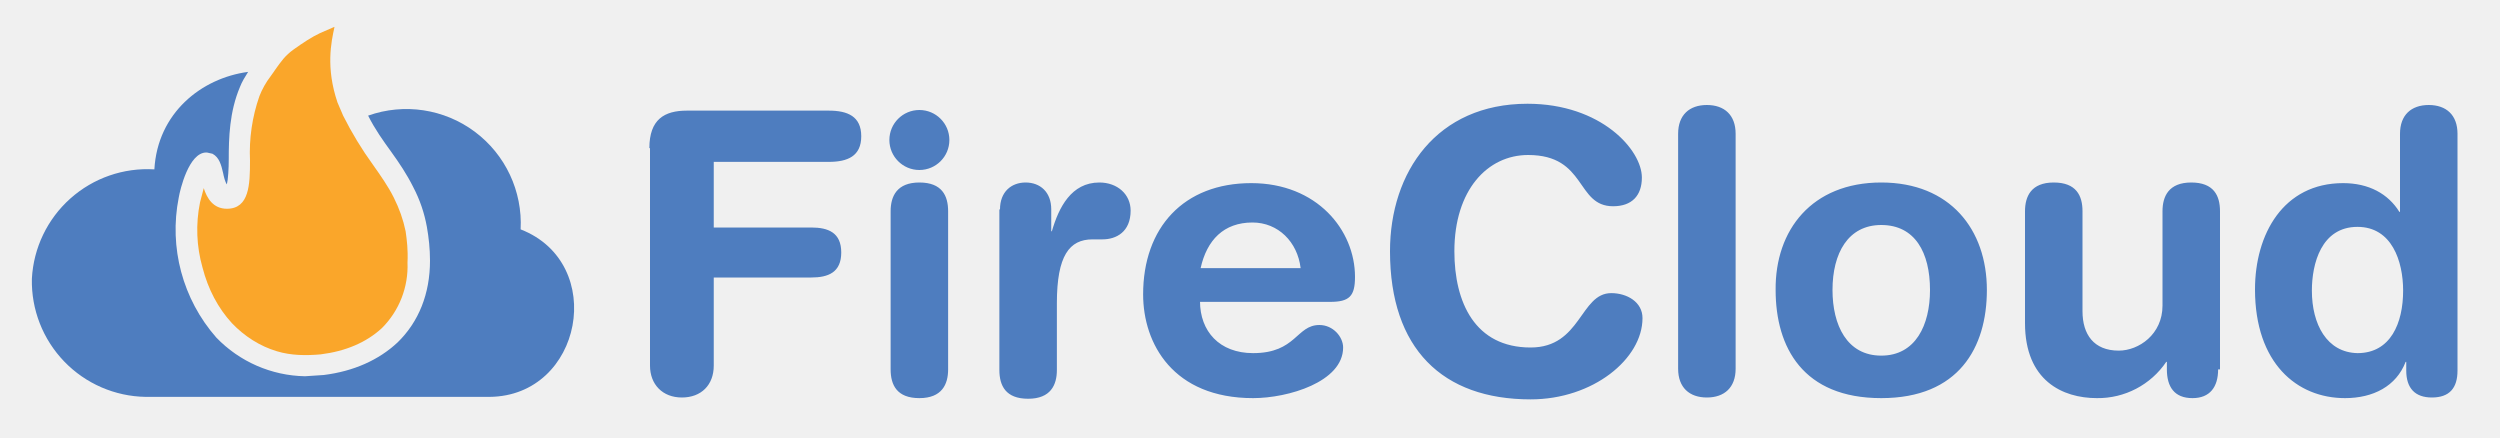
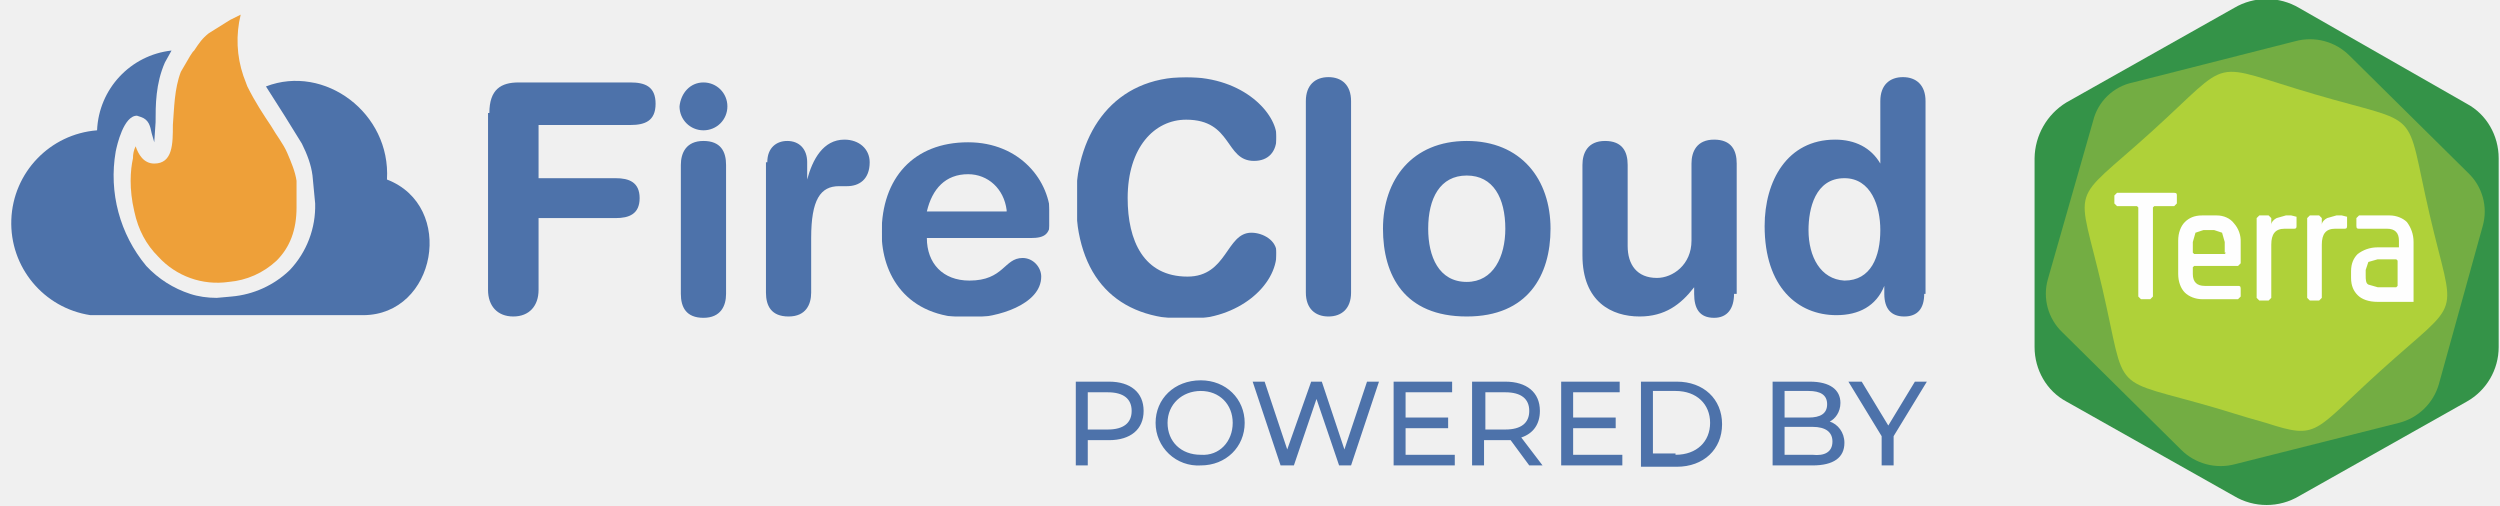
- <svg xmlns="http://www.w3.org/2000/svg" width="400" height="70">
-   <path fill="#4e7dbf" d="M83.3 36.7a18.3 18.3 0 0 0-24.4-18.2c1.1 2.2 2.4 4 3.7 5.8 1.3 1.8 2.5 3.6 3.5 5.6 1.1 2.1 1.8 4.2 2.2 6.4.3 1.7.5 3.5.5 5.4 0 5.3-1.8 9.8-5.2 13.1-3 2.8-7 4.6-11.8 5.2l-3 .2A20.2 20.2 0 0 1 34.6 54a26.2 26.2 0 0 1-6-22.4c.2-1.2 1.6-7.2 4.4-7.2h.1l.9.2c1.1.6 1.4 1.8 1.7 3.1.1.5.3 1.4.6 1.8.2-.8.3-2.6.3-4 0-3.4.1-7.6 1.8-11.6.3-.8.8-1.6 1.3-2.4-7.5 1-14.5 6.6-15 15.6A18.5 18.5 0 0 0 5.1 44.6a18.5 18.5 0 0 0 18.2 18.9h55c14.9-.1 18.9-21.4 5-26.8z" />
-   <path fill="#faa62a" d="M64.9 37c-.4-1.9-1-3.6-1.9-5.4-.9-1.8-2.1-3.5-3.3-5.2a56.8 56.8 0 0 1-4.8-7.9l-.9-2.1c-1.9-5.6-1-9.7-.5-12v-.1l-2.3 1c-1.3.6-2.8 1.6-4.2 2.6-1.4 1-2 1.9-3 3.3l-.2.3-.5.7a13 13 0 0 0-1.8 3.2A27.4 27.4 0 0 0 40 25.7c0 3.8-.1 7.7-3.7 7.7-2.2 0-3.2-1.7-3.7-3.3l-.6 2.3a22 22 0 0 0 .4 10.4c.9 3.5 2.5 6.5 4.7 8.9 2 2.1 4.5 3.7 7.2 4.5 2.3.7 4.7.7 7 .5 4-.5 7.3-1.9 9.8-4.2A14 14 0 0 0 65.2 42c.1-2-.1-3.6-.3-5z" />
-   <path fill="#4e7dbf" d="M103.9 23.7c0-4.6 2.4-6 6-6h22.7c3 0 5.2.9 5.2 4.1s-2.2 4.1-5.2 4.1h-18.4v10.5h15.6c2.7 0 4.8.8 4.8 4s-2.1 4-4.8 4h-15.6v14.1c0 3.1-2 5.1-5.1 5.1s-5.1-2.1-5.1-5.1V23.7zm43.2-6.1a4.8 4.8 0 1 1 0 9.6 4.8 4.8 0 0 1 0-9.6zm-4.6 16.2c0-2.4 1-4.6 4.6-4.6 3.6 0 4.6 2.1 4.6 4.6v25.3c0 2.4-1 4.6-4.6 4.6-3.6 0-4.6-2.1-4.6-4.6V33.8zm17.5-.3c0-2.8 1.8-4.3 4.1-4.3s4.1 1.5 4.1 4.3V37h.1c1.1-3.8 3.1-7.8 7.6-7.8 2.9 0 5 1.9 5 4.5 0 3.4-2.3 4.6-4.5 4.6h-1.6c-3.7 0-5.7 2.6-5.7 10.2v10.7c0 2.4-1 4.6-4.6 4.6-3.6 0-4.6-2.1-4.6-4.6V33.5zm32 14.7c0 4.8 3.1 8.3 8.5 8.3 6.9 0 6.9-4.5 10.6-4.5 2.2 0 3.8 1.9 3.8 3.6 0 5.5-8.8 8.1-14.4 8.1-12.8 0-17.6-8.7-17.6-16.6 0-10.7 6.5-17.8 17.3-17.8 10.5 0 16.6 7.5 16.6 15 0 3.1-.9 4-4 4H192zm16.1-5.3c-.5-4.2-3.6-7.3-7.7-7.3-4.6 0-7.3 2.8-8.3 7.3h16zm36.3-26.3c11.8 0 18.3 7.4 18.3 11.8 0 2.9-1.6 4.6-4.6 4.6-6 0-4.2-8.2-13.6-8.2-6.5 0-11.8 5.6-11.8 15.4 0 8.2 3.3 15.4 12.2 15.4 8.1 0 7.9-8.7 12.9-8.7 2.5 0 5 1.4 5 4 0 6.5-7.9 13-17.9 13-14.1 0-22.5-8.1-22.5-23.7 0-12.7 7.5-23.6 22-23.6zm24.1 4.8c0-3 1.8-4.6 4.6-4.6s4.6 1.6 4.6 4.6V59c0 3-1.8 4.6-4.6 4.6s-4.6-1.6-4.6-4.6V21.4zm32.5 7.8c11 0 16.9 7.5 16.9 17.2 0 9.2-4.5 17.3-16.9 17.3-12.5 0-16.9-8.1-16.9-17.3-.1-9.6 5.8-17.2 16.9-17.2zm0 27.7c5.5 0 7.8-4.9 7.8-10.5 0-6-2.4-10.4-7.8-10.4-5.3 0-7.8 4.5-7.8 10.4 0 5.6 2.3 10.5 7.8 10.5zm53.9 2.2c0 2.8-1.3 4.6-4.1 4.6-2.9 0-4.1-1.8-4.1-4.6v-1.2h-.1a13.2 13.2 0 0 1-11.1 5.8c-5.5 0-11.5-2.8-11.5-12V33.8c0-2.4 1-4.6 4.6-4.6 3.6 0 4.6 2.1 4.6 4.6v16c0 3.7 1.8 6.3 5.8 6.3 3.2 0 7-2.6 7-7.2V33.8c0-2.4 1-4.6 4.6-4.6s4.6 2.1 4.6 4.6v25.3zm38.3.2c0 2.8-1.3 4.3-4.1 4.3-2.7 0-4.1-1.5-4.1-4.3v-1.4h-.1c-1.5 3.9-5.2 5.8-9.7 5.8-7.7 0-14.4-5.6-14.4-17.4 0-8.8 4.5-17 14.1-17 4.1 0 7.2 1.7 9 4.6h.1V21.4c0-3 1.8-4.6 4.6-4.6s4.6 1.6 4.6 4.6v37.9zm-16-2.8c5.3 0 7.3-4.8 7.3-10 0-4.7-1.8-10.2-7.3-10.2-5.8 0-7.3 5.9-7.3 10.2 0 5.4 2.4 9.9 7.3 10z" />
+ <svg xmlns="http://www.w3.org/2000/svg" viewBox="0 0 188 38" enable-background="new 0 0 188 38">
+   <path d="M29.1 13.5c.3-5-4.7-8.7-9.1-7l1.4 2.2 1.3 2.1c.4.8.7 1.6.8 2.4l.2 2.1a7 7 0 0 1-1.9 5 7.2 7.2 0 0 1-4.4 2l-1.1.1c-.7 0-1.4-.1-2-.3A7.8 7.8 0 0 1 11 20a10.6 10.6 0 0 1-2.3-8.6c.1-.5.6-2.7 1.6-2.7l.3.1c.6.2.7.7.8 1.2l.2.7.1-1.5c0-1.3 0-2.9.7-4.5l.5-.9a6.3 6.3 0 0 0-5.6 6 7 7 0 0 0-.5 13.9h20.5c5.5 0 7-8.2 1.8-10.2" fill-rule="evenodd" clip-rule="evenodd" fill="#4d72aa" />
+   <path d="M22.3 13.6c-.1-.7-.4-1.4-.7-2.1-.3-.7-.8-1.3-1.2-2-.6-.9-1.2-1.8-1.8-3l-.3-.8a8.2 8.2 0 0 1-.2-4.6l-.8.4-1.6 1c-.5.4-.7.7-1.1 1.3l-.1.1-.2.3-.7 1.2c-.5 1.3-.5 2.8-.6 4 0 1.4 0 2.9-1.4 2.9-.8 0-1.2-.7-1.4-1.3a2 2 0 0 0-.2.9c-.2.9-.3 2.3.1 4 .3 1.4.9 2.5 1.8 3.4a6 6 0 0 0 5.3 1.9 6 6 0 0 0 3.6-1.6c1-1 1.5-2.3 1.5-4v-2" fill-rule="evenodd" clip-rule="evenodd" fill="#eea039" />
+   <path d="M36.8 8.5c0-1.8.9-2.3 2.2-2.3h8.4c1.1 0 1.9.3 1.9 1.6s-.8 1.6-1.9 1.6h-6.9v4h5.8c1 0 1.8.3 1.8 1.5s-.8 1.5-1.8 1.5h-5.8v5.4c0 1.2-.7 2-1.9 2s-1.9-.8-1.9-2V8.5m14.5 3.9c0-.9.4-1.8 1.7-1.8 1.3 0 1.7.8 1.7 1.8v9.7c0 .9-.4 1.8-1.7 1.8-1.3 0-1.7-.8-1.7-1.8v-9.7zm1.7-6.2c1 0 1.8.8 1.8 1.8s-.8 1.8-1.8 1.8S51.1 9 51.1 8c.1-1 .8-1.8 1.8-1.8zm4.8 6c0-1.1.7-1.6 1.5-1.6.9 0 1.5.6 1.5 1.6v1.3c.4-1.5 1.2-3 2.8-3 1.1 0 1.9.7 1.9 1.7 0 1.3-.8 1.8-1.7 1.8h-.6c-1.4 0-2.1 1-2.1 3.9V22c0 .9-.4 1.8-1.7 1.8-1.3 0-1.7-.8-1.7-1.8v-9.8" fill-rule="evenodd" clip-rule="evenodd" fill="#4d72aa" />
+   <g transform="translate(66 5.5)">
+     <defs>
+       <filter id="FireCloud-Logo_svg__a" filterUnits="userSpaceOnUse" x=".3" y="5.1" width="12.6" height="13.2">
+         <feColorMatrix values="1 0 0 0 0 0 1 0 0 0 0 0 1 0 0 0 0 0 1 0" />
+       </filter>
+     </defs>
+     <mask maskUnits="userSpaceOnUse" x=".3" y="5.1" width="12.6" height="13.2" id="FireCloud-Logo_svg__b">
+       <g filter="url(#FireCloud-Logo_svg__a)">
+         <path fill-rule="evenodd" clip-rule="evenodd" fill="#fff" d="M.3.3H30v18.1H.3z" />
+       </g>
+     </mask>
+     <path d="M9.7 10.3c-.2-1.6-1.4-2.7-2.9-2.7-1.7 0-2.7 1.1-3.1 2.8h6zm-6 2.1c0 1.9 1.2 3.2 3.2 3.2 2.6 0 2.6-1.7 4-1.7.8 0 1.4.7 1.4 1.4 0 2.1-3.3 3.1-5.4 3.1C2.1 18.4.3 15.1.3 12c0-4.1 2.4-6.8 6.5-6.8 3.9 0 6.2 2.9 6.2 5.7 0 1.2-.4 1.5-1.5 1.5H3.7z" mask="url(#FireCloud-Logo_svg__b)" fill-rule="evenodd" clip-rule="evenodd" fill="#4d72aa" />
+     <defs>
+       <filter id="FireCloud-Logo_svg__c" filterUnits="userSpaceOnUse" x="15" y=".3" width="15" height="18.1">
+         <feColorMatrix values="1 0 0 0 0 0 1 0 0 0 0 0 1 0 0 0 0 0 1 0" />
+       </filter>
+     </defs>
+     <mask maskUnits="userSpaceOnUse" x="15" y=".3" width="15" height="18.1" id="FireCloud-Logo_svg__d">
+       <g filter="url(#FireCloud-Logo_svg__c)">
+         <path fill-rule="evenodd" clip-rule="evenodd" fill="#fff" d="M.3.3H30v18.1H.3z" />
+       </g>
+     </mask>
+     <path d="M23.2.3C27.6.3 30 3.1 30 4.8c0 1.1-.6 1.8-1.7 1.8-2.2 0-1.6-3.1-5.1-3.1-2.4 0-4.4 2.1-4.4 5.9 0 3.2 1.2 5.9 4.5 5.9 3 0 2.9-3.3 4.8-3.3.9 0 1.9.6 1.9 1.5 0 2.5-2.9 5-6.7 5-5.3 0-8.4-3.1-8.4-9.1.1-5 2.9-9.1 8.3-9.1" mask="url(#FireCloud-Logo_svg__d)" fill-rule="evenodd" clip-rule="evenodd" fill="#4d72aa" />
+   </g>
+   <path d="M98.2 7.6c0-1.2.7-1.8 1.7-1.8s1.7.6 1.7 1.8V22c0 1.2-.7 1.8-1.7 1.8s-1.7-.6-1.7-1.8V7.6m12.1 13.6c2 0 2.9-1.9 2.9-4 0-2.3-.9-4-2.9-4s-2.9 1.7-2.9 4c0 2.1.8 4 2.9 4zm0-10.6c4.1 0 6.3 2.9 6.3 6.6 0 3.5-1.7 6.6-6.3 6.6-4.7 0-6.3-3.1-6.3-6.6 0-3.7 2.2-6.6 6.3-6.6zm20.1 11.5c0 1.1-.5 1.8-1.5 1.8-1.1 0-1.5-.7-1.5-1.8v-.5c-1 1.3-2.2 2.2-4.1 2.2-2.1 0-4.3-1.1-4.3-4.6v-6.8c0-.9.4-1.8 1.7-1.8 1.3 0 1.7.8 1.7 1.8v6.1c0 1.4.7 2.4 2.2 2.4 1.2 0 2.6-1 2.6-2.8v-5.8c0-.9.4-1.8 1.7-1.8 1.3 0 1.7.8 1.7 1.8v9.8m8.1-1c2 0 2.7-1.8 2.7-3.8 0-1.8-.7-3.9-2.7-3.9-2.2 0-2.7 2.3-2.7 3.9 0 2 .9 3.7 2.7 3.8zm6 1c0 1.1-.5 1.7-1.5 1.7s-1.5-.6-1.5-1.7v-.6c-.6 1.5-1.9 2.2-3.6 2.2-2.9 0-5.4-2.1-5.4-6.7 0-3.4 1.7-6.5 5.3-6.5 1.5 0 2.7.6 3.4 1.8V7.6c0-1.2.7-1.8 1.7-1.8s1.7.6 1.7 1.8v14.5h-.1z" fill-rule="evenodd" clip-rule="evenodd" fill="#4d72aa" />
+   <path d="M86 30.9c0 1.4-1 2.2-2.6 2.2h-1.6V35h-.9v-6.3h2.5c1.6 0 2.6.8 2.6 2.2zm-.9 0c0-.9-.6-1.4-1.8-1.4h-1.5v2.8h1.5c1.2 0 1.8-.5 1.8-1.4zm1.8.9c0-1.8 1.4-3.2 3.4-3.2 1.9 0 3.3 1.4 3.3 3.2S92.2 35 90.3 35a3.2 3.2 0 0 1-3.4-3.2zm5.8 0c0-1.4-1-2.4-2.4-2.4s-2.5 1-2.5 2.4 1 2.4 2.5 2.4c1.4.1 2.4-1 2.4-2.4zm11-3.1l-2.1 6.3h-.9L99 30l-1.7 5h-1l-2.1-6.3h.9l1.7 5.1 1.8-5.1h.8l1.7 5.1 1.7-5.1h.9zm5.7 5.5v.8h-4.6v-6.3h4.4v.8h-3.5v1.9h3.2v.8h-3.2v2h3.7zm5.6.8l-1.4-1.9h-2V35h-.9v-6.3h2.5c1.6 0 2.6.8 2.6 2.2 0 1-.5 1.7-1.4 2L116 35h-1zm0-4.1c0-.9-.6-1.4-1.8-1.4h-1.5v2.8h1.5c1.2 0 1.8-.5 1.8-1.4zm7 3.3v.8h-4.6v-6.3h4.4v.8h-3.5v1.9h3.2v.8h-3.2v2h3.7zm1.4-5.5h2.7c2 0 3.4 1.3 3.4 3.2 0 1.9-1.4 3.2-3.4 3.2h-2.7v-6.4zm2.6 5.5c1.6 0 2.6-1 2.6-2.4s-1-2.4-2.6-2.4h-1.7v4.7h1.7zm12.7-.9c0 1.1-.8 1.7-2.4 1.7h-3v-6.3h2.8c1.5 0 2.3.6 2.3 1.6 0 .7-.4 1.2-.8 1.4.6.2 1.1.8 1.1 1.6zm-4.5-3.9v2h1.8c.9 0 1.4-.3 1.4-1s-.5-1-1.4-1h-1.8zm3.6 3.8c0-.7-.5-1.1-1.5-1.1h-2.1v2.1h2.1c.9.1 1.5-.2 1.5-1zm4.6-.4V35h-.9v-2.2l-2.5-4.1h1l2 3.3 2-3.3h.9l-2.5 4.1z" fill="#4d72aa" />
+   <g fill-rule="evenodd" clip-rule="evenodd">
+     <path d="M153 11.9v14.2c0 1.7.9 3.3 2.4 4.1l12.6 7.1c1.5.9 3.4.9 4.9 0l12.6-7.1a4.7 4.7 0 0 0 2.4-4.1V11.9c0-1.7-.9-3.3-2.4-4.1L172.9.6a4.8 4.8 0 0 0-4.9 0l-12.6 7.1a5 5 0 0 0-2.4 4.2" fill="#349348" />
+     <path d="M157.4 9.1L154 21a4 4 0 0 0 1.1 4l8.9 8.8a4.2 4.2 0 0 0 4.1 1.1l12.3-3.1a4.2 4.2 0 0 0 3-2.9l3.3-11.9a4 4 0 0 0-1.1-4l-8.9-8.8a4.2 4.2 0 0 0-4.1-1.1l-12.2 3.1a3.9 3.9 0 0 0-3 2.9" fill="#73ad43" />
+     <path d="M169 31.4l-2.3-.7c-8.2-2.4-6.7-.8-8.6-9-1.9-8.2-2.6-6.1 3.7-11.8 6.3-5.7 4.1-5.2 12.3-2.8 8.2 2.4 6.7.8 8.6 9 1.9 8.2 2.6 6.1-3.7 11.8-5.1 4.6-4.6 5.2-8.6 3.9" fill="#afd139" />
+     <path d="M163.5 14.5h-4.3l-.2.2v.6l.2.2h1.5l.1.1v6.7l.2.2h.7l.2-.2v-6.7l.1-.1h1.5l.2-.2v-.6c0-.1 0-.2-.2-.2m3.9 4.5l-.1.1H165l-.1-.1v-.8l.2-.7.6-.2h.8l.6.2.2.7v.8zm-.7-2.8h-1.1c-.6 0-1 .2-1.3.5s-.5.8-.5 1.4v2.5c0 .6.2 1.1.5 1.4.3.3.8.5 1.3.5h2.7l.2-.2v-.6c0-.2-.1-.2-.2-.2h-2.5c-.6 0-.9-.3-.9-.9v-.5l.1-.1h3.3l.2-.2v-1.6a2 2 0 0 0-.5-1.4c-.3-.4-.8-.6-1.3-.6zm13.6 5.3l-.1.1h-1.4l-.7-.2c-.2-.1-.2-.4-.2-.7v-.4l.2-.6.7-.2h1.4l.1.1v1.9zm.7-4.8c-.3-.3-.8-.5-1.3-.5h-2.3l-.2.2v.6c0 .2.1.2.2.2h2.1c.6 0 .9.3.9.9v.5h-1.6c-.6 0-1.1.2-1.5.5-.3.3-.5.7-.5 1.3v.5c0 .6.2 1 .5 1.3.3.3.8.5 1.5.5h2.7v-4.5c0-.6-.2-1.1-.5-1.5zm-8.7-.5h-.4l-.7.2c-.2.1-.4.3-.4.5v-.5l-.2-.2h-.7l-.2.2v6l.2.2h.7l.2-.2v-4c0-.8.3-1.2 1-1.2h.7c.1 0 .2 0 .2-.2v-.7l-.4-.1m3.8 0h-.4l-.7.2c-.2.1-.4.3-.4.5v-.5l-.2-.2h-.7l-.2.2v6l.2.2h.7l.2-.2v-4c0-.8.3-1.2 1-1.2h.7c.1 0 .2 0 .2-.2v-.7l-.4-.1" fill="#fefefe" />
+   </g>
</svg>
